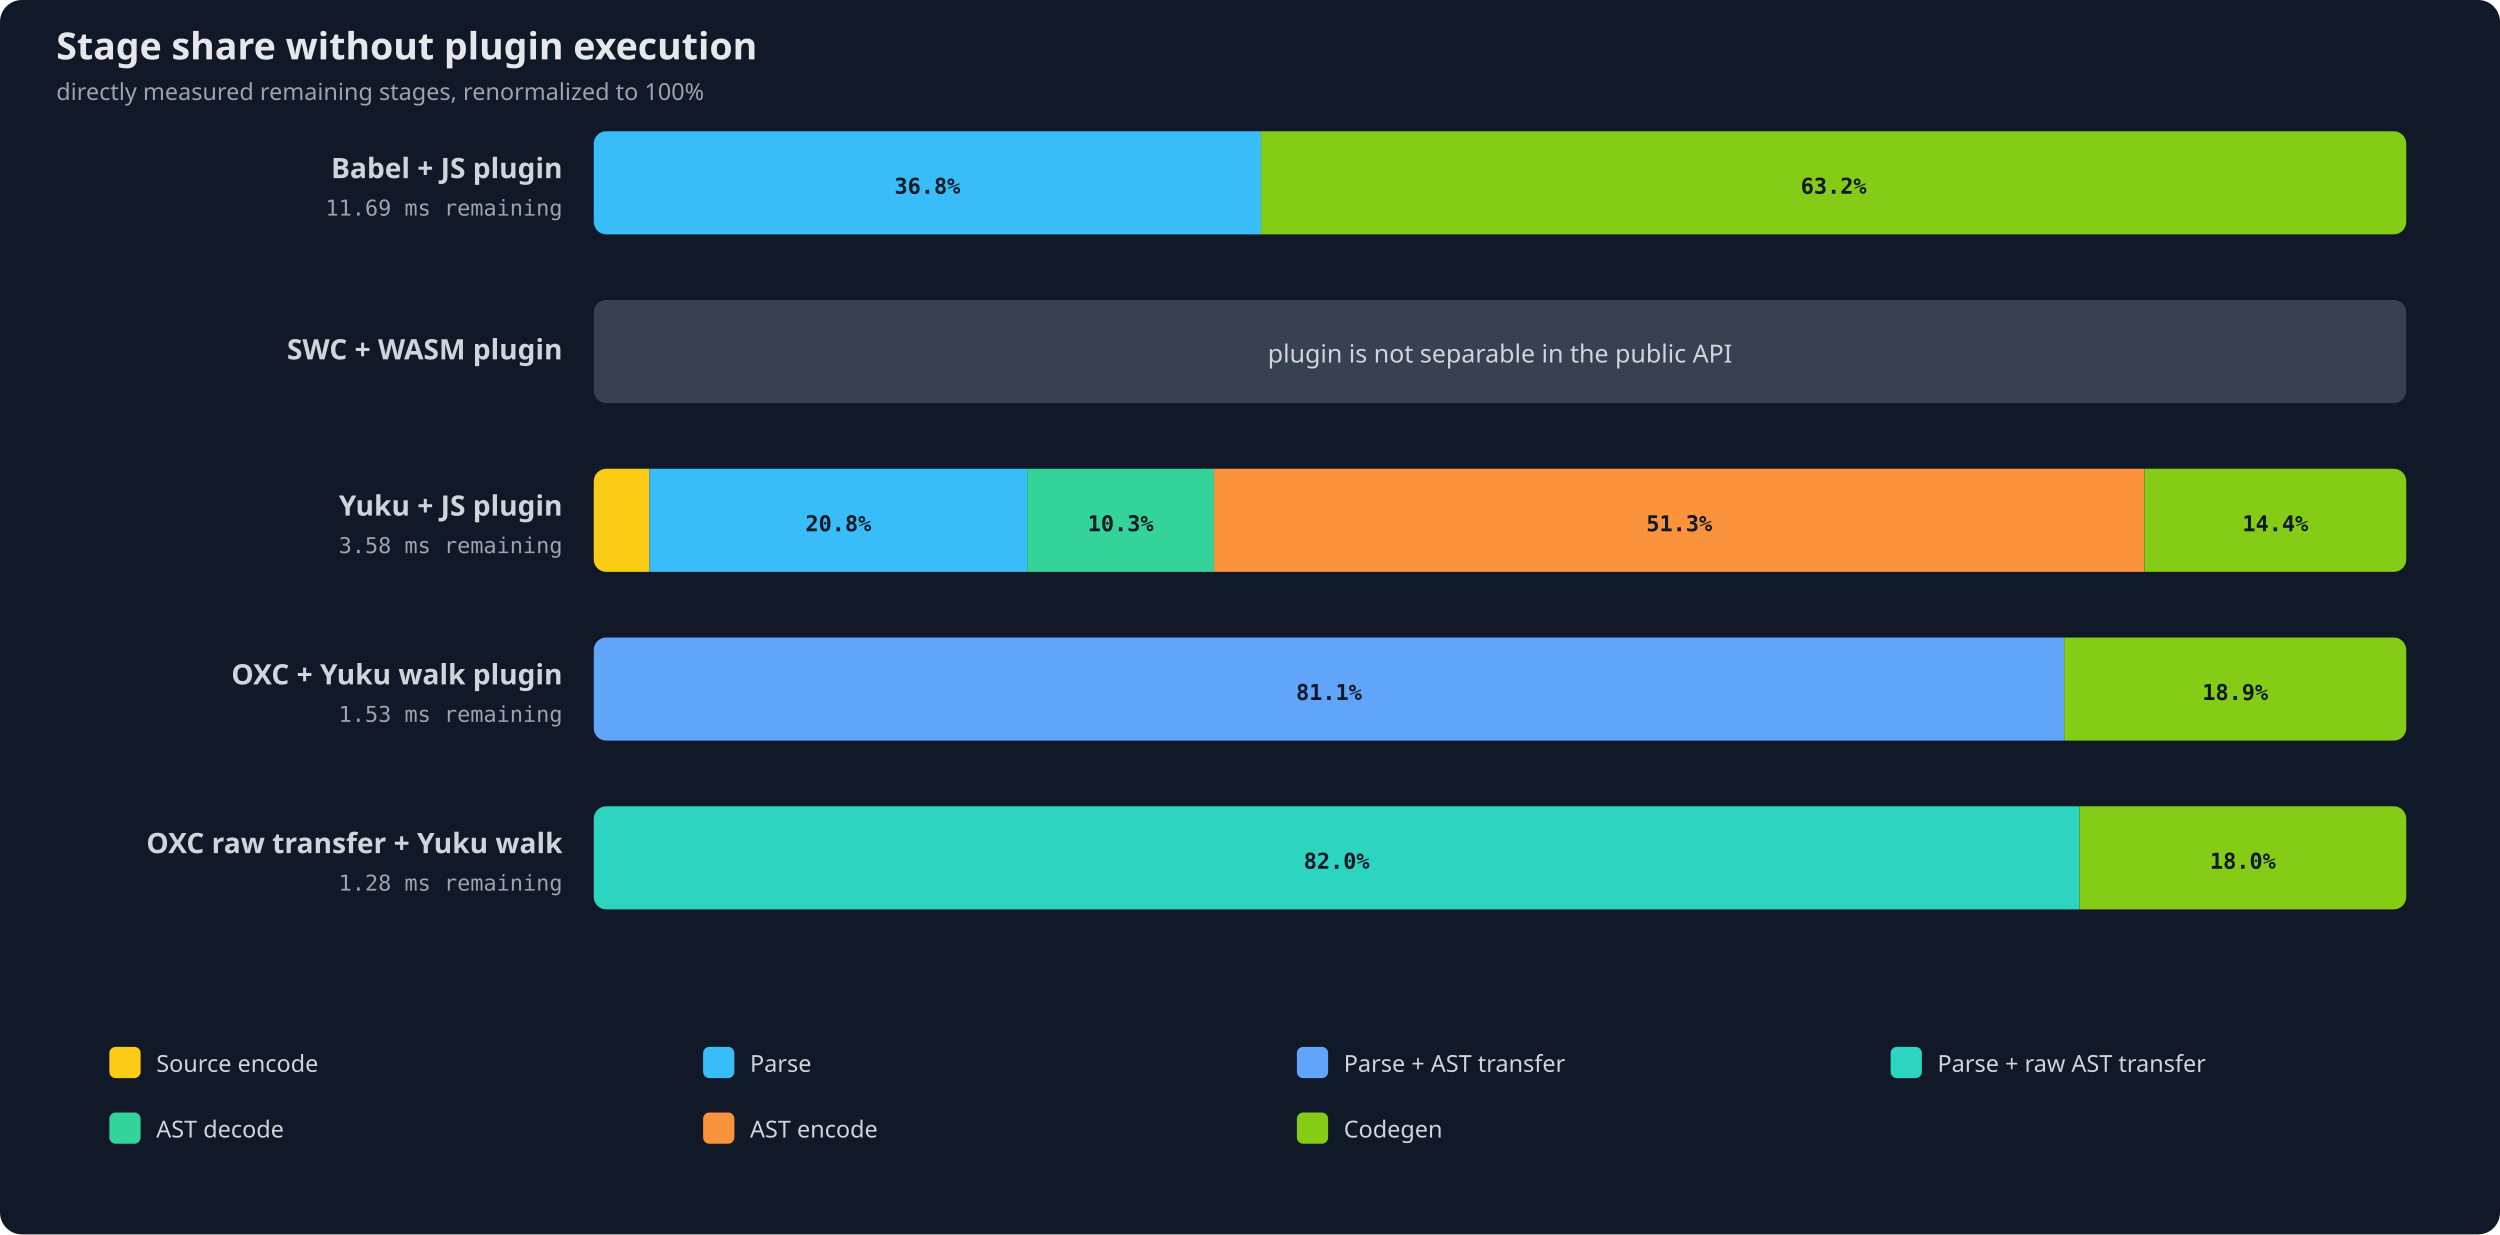
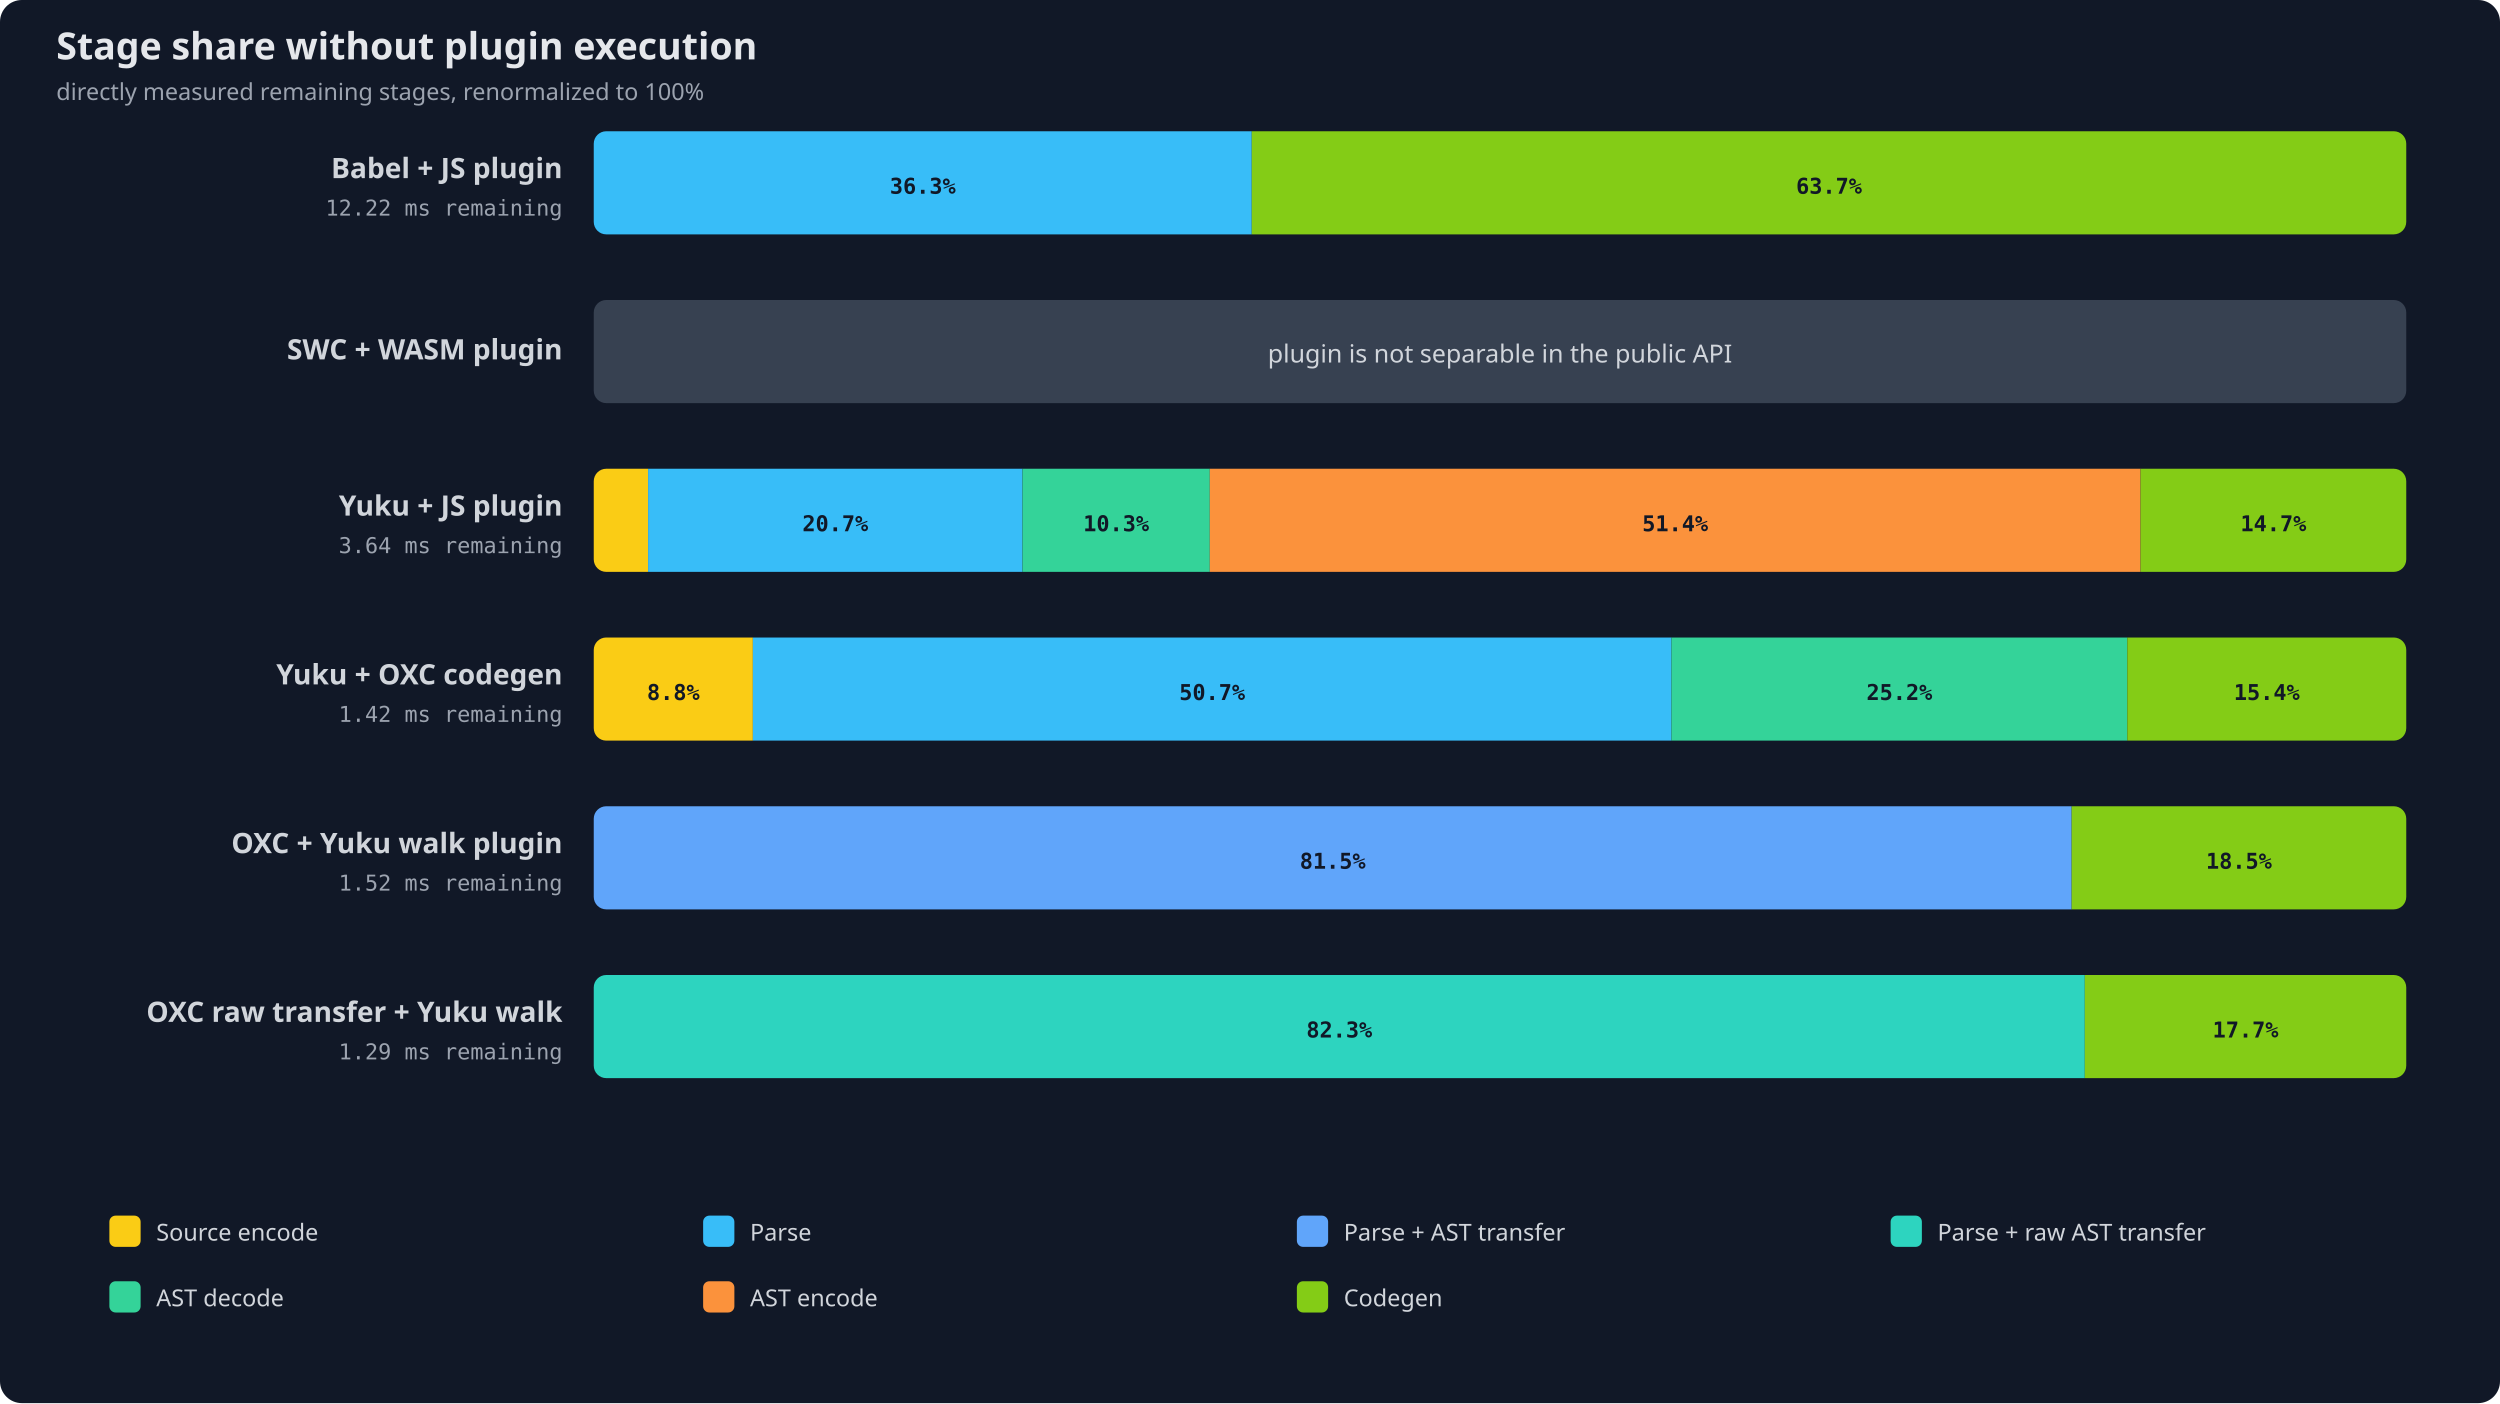
- <svg xmlns="http://www.w3.org/2000/svg" width="1600" height="790" viewBox="0 0 1600 790" role="img" aria-label="Non-plugin transform stage shares, remaining stages normalized to 100 percent">
+ <svg xmlns="http://www.w3.org/2000/svg" width="1600" height="898" viewBox="0 0 1600 898" role="img" aria-label="Non-plugin transform stage shares, remaining stages normalized to 100 percent">
  <style>
      .title { fill: #e5e7eb; font: 700 24px system-ui, sans-serif; }
      .subtitle { fill: #9ca3af; font: 15px system-ui, sans-serif; }
      .label { fill: #d1d5db; font: 600 18px system-ui, sans-serif; }
      .total { fill: #9ca3af; font: 14px ui-monospace, monospace; }
      .segment { fill: #111827; font: 700 14px ui-monospace, monospace; }
      .unavailable { fill: #d1d5db; font: 16px system-ui, sans-serif; }
      .legend { fill: #d1d5db; font: 15px system-ui, sans-serif; }
    </style>
  <rect width="100%" height="100%" rx="14" fill="#111827" />
  <text x="36" y="38" class="title">Stage share without plugin execution</text>
  <text x="36" y="64" class="subtitle">
      directly measured remaining stages, renormalized to 100%
    </text>
  <text x="360" y="114" text-anchor="end" class="label">
        Babel + JS plugin
      </text>
  <text x="360" y="138" text-anchor="end" class="total">
-         11.69 ms remaining
+         12.22 ms remaining
      </text>
  <g clip-path="url(#without-plugin-0)">
-     <rect x="380.00" y="84" width="427.08" height="66" fill="#38bdf8" />
-     <text x="593.54" y="124" text-anchor="middle" class="segment">36.8%</text>
-     <rect x="807.08" y="84" width="732.92" height="66" fill="#84cc16" />
-     <text x="1173.54" y="124" text-anchor="middle" class="segment">63.2%</text>
+     <rect x="380.00" y="84" width="421.13" height="66" fill="#38bdf8" />
+     <text x="590.57" y="124" text-anchor="middle" class="segment">36.3%</text>
+     <rect x="801.13" y="84" width="738.87" height="66" fill="#84cc16" />
+     <text x="1170.57" y="124" text-anchor="middle" class="segment">63.7%</text>
  </g>
  <clipPath id="without-plugin-0">
    <rect x="380" y="84" width="1160" height="66" rx="8" />
  </clipPath>
  <text x="360" y="230" text-anchor="end" class="label">
        SWC + WASM plugin
      </text>
  <rect x="380" y="192" width="1160" height="66" rx="8" fill="#374151" />
  <text x="960" y="232" text-anchor="middle" class="unavailable">plugin is not separable in the public API</text>
  <text x="360" y="330" text-anchor="end" class="label">
        Yuku + JS plugin
      </text>
  <text x="360" y="354" text-anchor="end" class="total">
-         3.58 ms remaining
+         3.64 ms remaining
      </text>
  <g clip-path="url(#without-plugin-2)">
-     <rect x="380.00" y="300" width="35.68" height="66" fill="#facc15" />
-     <rect x="415.68" y="300" width="241.75" height="66" fill="#38bdf8" />
-     <text x="536.55" y="340" text-anchor="middle" class="segment">20.8%</text>
-     <rect x="657.43" y="300" width="119.56" height="66" fill="#34d399" />
-     <text x="717.21" y="340" text-anchor="middle" class="segment">10.3%</text>
-     <rect x="776.99" y="300" width="595.44" height="66" fill="#fb923c" />
-     <text x="1074.71" y="340" text-anchor="middle" class="segment">51.3%</text>
-     <rect x="1372.43" y="300" width="167.57" height="66" fill="#84cc16" />
-     <text x="1456.21" y="340" text-anchor="middle" class="segment">14.4%</text>
+     <rect x="380.00" y="300" width="34.77" height="66" fill="#facc15" />
+     <rect x="414.77" y="300" width="239.61" height="66" fill="#38bdf8" />
+     <text x="534.58" y="340" text-anchor="middle" class="segment">20.7%</text>
+     <rect x="654.39" y="300" width="119.89" height="66" fill="#34d399" />
+     <text x="714.33" y="340" text-anchor="middle" class="segment">10.3%</text>
+     <rect x="774.28" y="300" width="595.67" height="66" fill="#fb923c" />
+     <text x="1072.11" y="340" text-anchor="middle" class="segment">51.4%</text>
+     <rect x="1369.95" y="300" width="170.05" height="66" fill="#84cc16" />
+     <text x="1454.97" y="340" text-anchor="middle" class="segment">14.7%</text>
  </g>
  <clipPath id="without-plugin-2">
    <rect x="380" y="300" width="1160" height="66" rx="8" />
  </clipPath>
  <text x="360" y="438" text-anchor="end" class="label">
-         OXC + Yuku walk plugin
+         Yuku + OXC codegen
      </text>
  <text x="360" y="462" text-anchor="end" class="total">
-         1.53 ms remaining
+         1.42 ms remaining
      </text>
  <g clip-path="url(#without-plugin-3)">
-     <rect x="380.00" y="408" width="941.09" height="66" fill="#60a5fa" />
-     <text x="850.54" y="448" text-anchor="middle" class="segment">81.1%</text>
-     <rect x="1321.09" y="408" width="218.91" height="66" fill="#84cc16" />
-     <text x="1430.54" y="448" text-anchor="middle" class="segment">18.9%</text>
+     <rect x="380.00" y="408" width="101.84" height="66" fill="#facc15" />
+     <text x="430.92" y="448" text-anchor="middle" class="segment">8.8%</text>
+     <rect x="481.84" y="408" width="587.89" height="66" fill="#38bdf8" />
+     <text x="775.78" y="448" text-anchor="middle" class="segment">50.7%</text>
+     <rect x="1069.72" y="408" width="291.75" height="66" fill="#34d399" />
+     <text x="1215.60" y="448" text-anchor="middle" class="segment">25.2%</text>
+     <rect x="1361.47" y="408" width="178.53" height="66" fill="#84cc16" />
+     <text x="1450.74" y="448" text-anchor="middle" class="segment">15.4%</text>
  </g>
  <clipPath id="without-plugin-3">
    <rect x="380" y="408" width="1160" height="66" rx="8" />
  </clipPath>
  <text x="360" y="546" text-anchor="end" class="label">
-         OXC raw transfer + Yuku walk
+         OXC + Yuku walk plugin
      </text>
  <text x="360" y="570" text-anchor="end" class="total">
-         1.28 ms remaining
+         1.52 ms remaining
      </text>
  <g clip-path="url(#without-plugin-4)">
-     <rect x="380.00" y="516" width="950.87" height="66" fill="#2dd4bf" />
-     <text x="855.44" y="556" text-anchor="middle" class="segment">82.0%</text>
-     <rect x="1330.87" y="516" width="209.13" height="66" fill="#84cc16" />
-     <text x="1435.44" y="556" text-anchor="middle" class="segment">18.0%</text>
+     <rect x="380.00" y="516" width="945.85" height="66" fill="#60a5fa" />
+     <text x="852.92" y="556" text-anchor="middle" class="segment">81.5%</text>
+     <rect x="1325.85" y="516" width="214.15" height="66" fill="#84cc16" />
+     <text x="1432.92" y="556" text-anchor="middle" class="segment">18.5%</text>
  </g>
  <clipPath id="without-plugin-4">
    <rect x="380" y="516" width="1160" height="66" rx="8" />
  </clipPath>
-   <rect x="70" y="670" width="20" height="20" rx="4" fill="#facc15" />
-   <text x="100" y="686" class="legend">Source encode</text>
-   <rect x="450" y="670" width="20" height="20" rx="4" fill="#38bdf8" />
-   <text x="480" y="686" class="legend">Parse</text>
-   <rect x="830" y="670" width="20" height="20" rx="4" fill="#60a5fa" />
-   <text x="860" y="686" class="legend">Parse + AST transfer</text>
-   <rect x="1210" y="670" width="20" height="20" rx="4" fill="#2dd4bf" />
-   <text x="1240" y="686" class="legend">Parse + raw AST transfer</text>
-   <rect x="70" y="712" width="20" height="20" rx="4" fill="#34d399" />
-   <text x="100" y="728" class="legend">AST decode</text>
-   <rect x="450" y="712" width="20" height="20" rx="4" fill="#fb923c" />
-   <text x="480" y="728" class="legend">AST encode</text>
-   <rect x="830" y="712" width="20" height="20" rx="4" fill="#84cc16" />
-   <text x="860" y="728" class="legend">Codegen</text>
+   <text x="360" y="654" text-anchor="end" class="label">
+         OXC raw transfer + Yuku walk
+       </text>
+   <text x="360" y="678" text-anchor="end" class="total">
+         1.29 ms remaining
+       </text>
+   <g clip-path="url(#without-plugin-5)">
+     <rect x="380.00" y="624" width="954.28" height="66" fill="#2dd4bf" />
+     <text x="857.14" y="664" text-anchor="middle" class="segment">82.3%</text>
+     <rect x="1334.28" y="624" width="205.72" height="66" fill="#84cc16" />
+     <text x="1437.14" y="664" text-anchor="middle" class="segment">17.7%</text>
+   </g>
+   <clipPath id="without-plugin-5">
+     <rect x="380" y="624" width="1160" height="66" rx="8" />
+   </clipPath>
+   <rect x="70" y="778" width="20" height="20" rx="4" fill="#facc15" />
+   <text x="100" y="794" class="legend">Source encode</text>
+   <rect x="450" y="778" width="20" height="20" rx="4" fill="#38bdf8" />
+   <text x="480" y="794" class="legend">Parse</text>
+   <rect x="830" y="778" width="20" height="20" rx="4" fill="#60a5fa" />
+   <text x="860" y="794" class="legend">Parse + AST transfer</text>
+   <rect x="1210" y="778" width="20" height="20" rx="4" fill="#2dd4bf" />
+   <text x="1240" y="794" class="legend">Parse + raw AST transfer</text>
+   <rect x="70" y="820" width="20" height="20" rx="4" fill="#34d399" />
+   <text x="100" y="836" class="legend">AST decode</text>
+   <rect x="450" y="820" width="20" height="20" rx="4" fill="#fb923c" />
+   <text x="480" y="836" class="legend">AST encode</text>
+   <rect x="830" y="820" width="20" height="20" rx="4" fill="#84cc16" />
+   <text x="860" y="836" class="legend">Codegen</text>
</svg>
